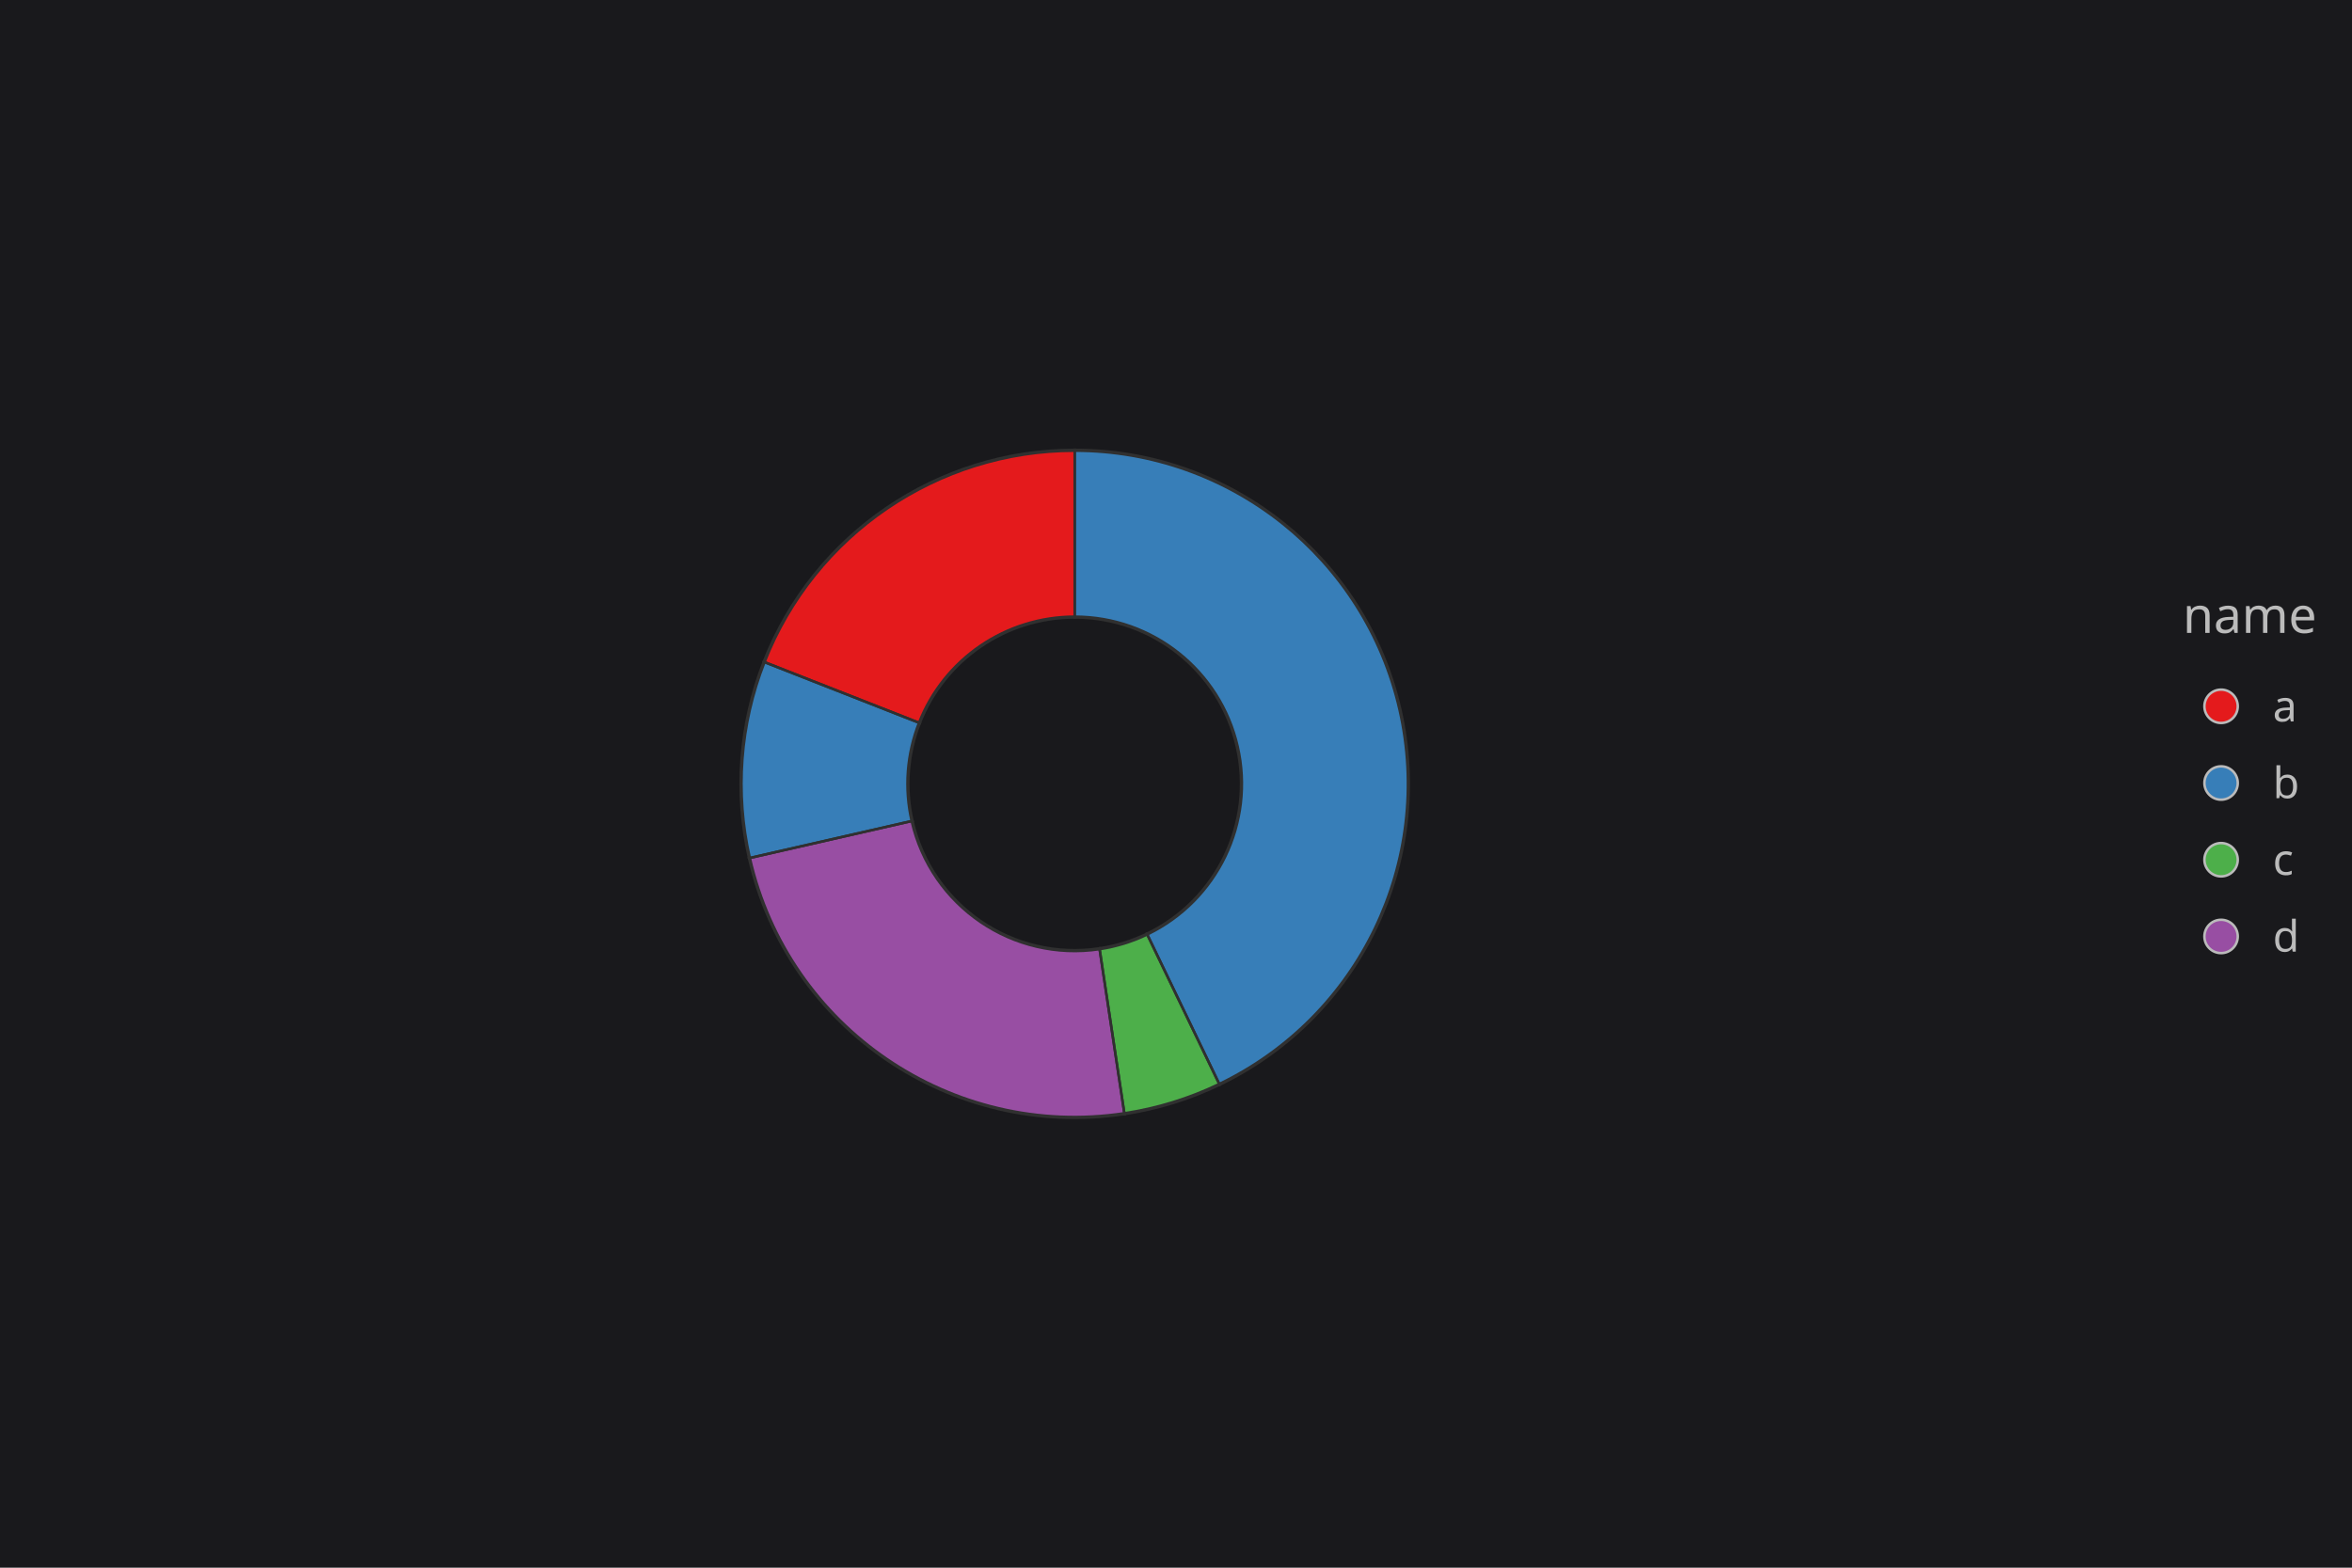
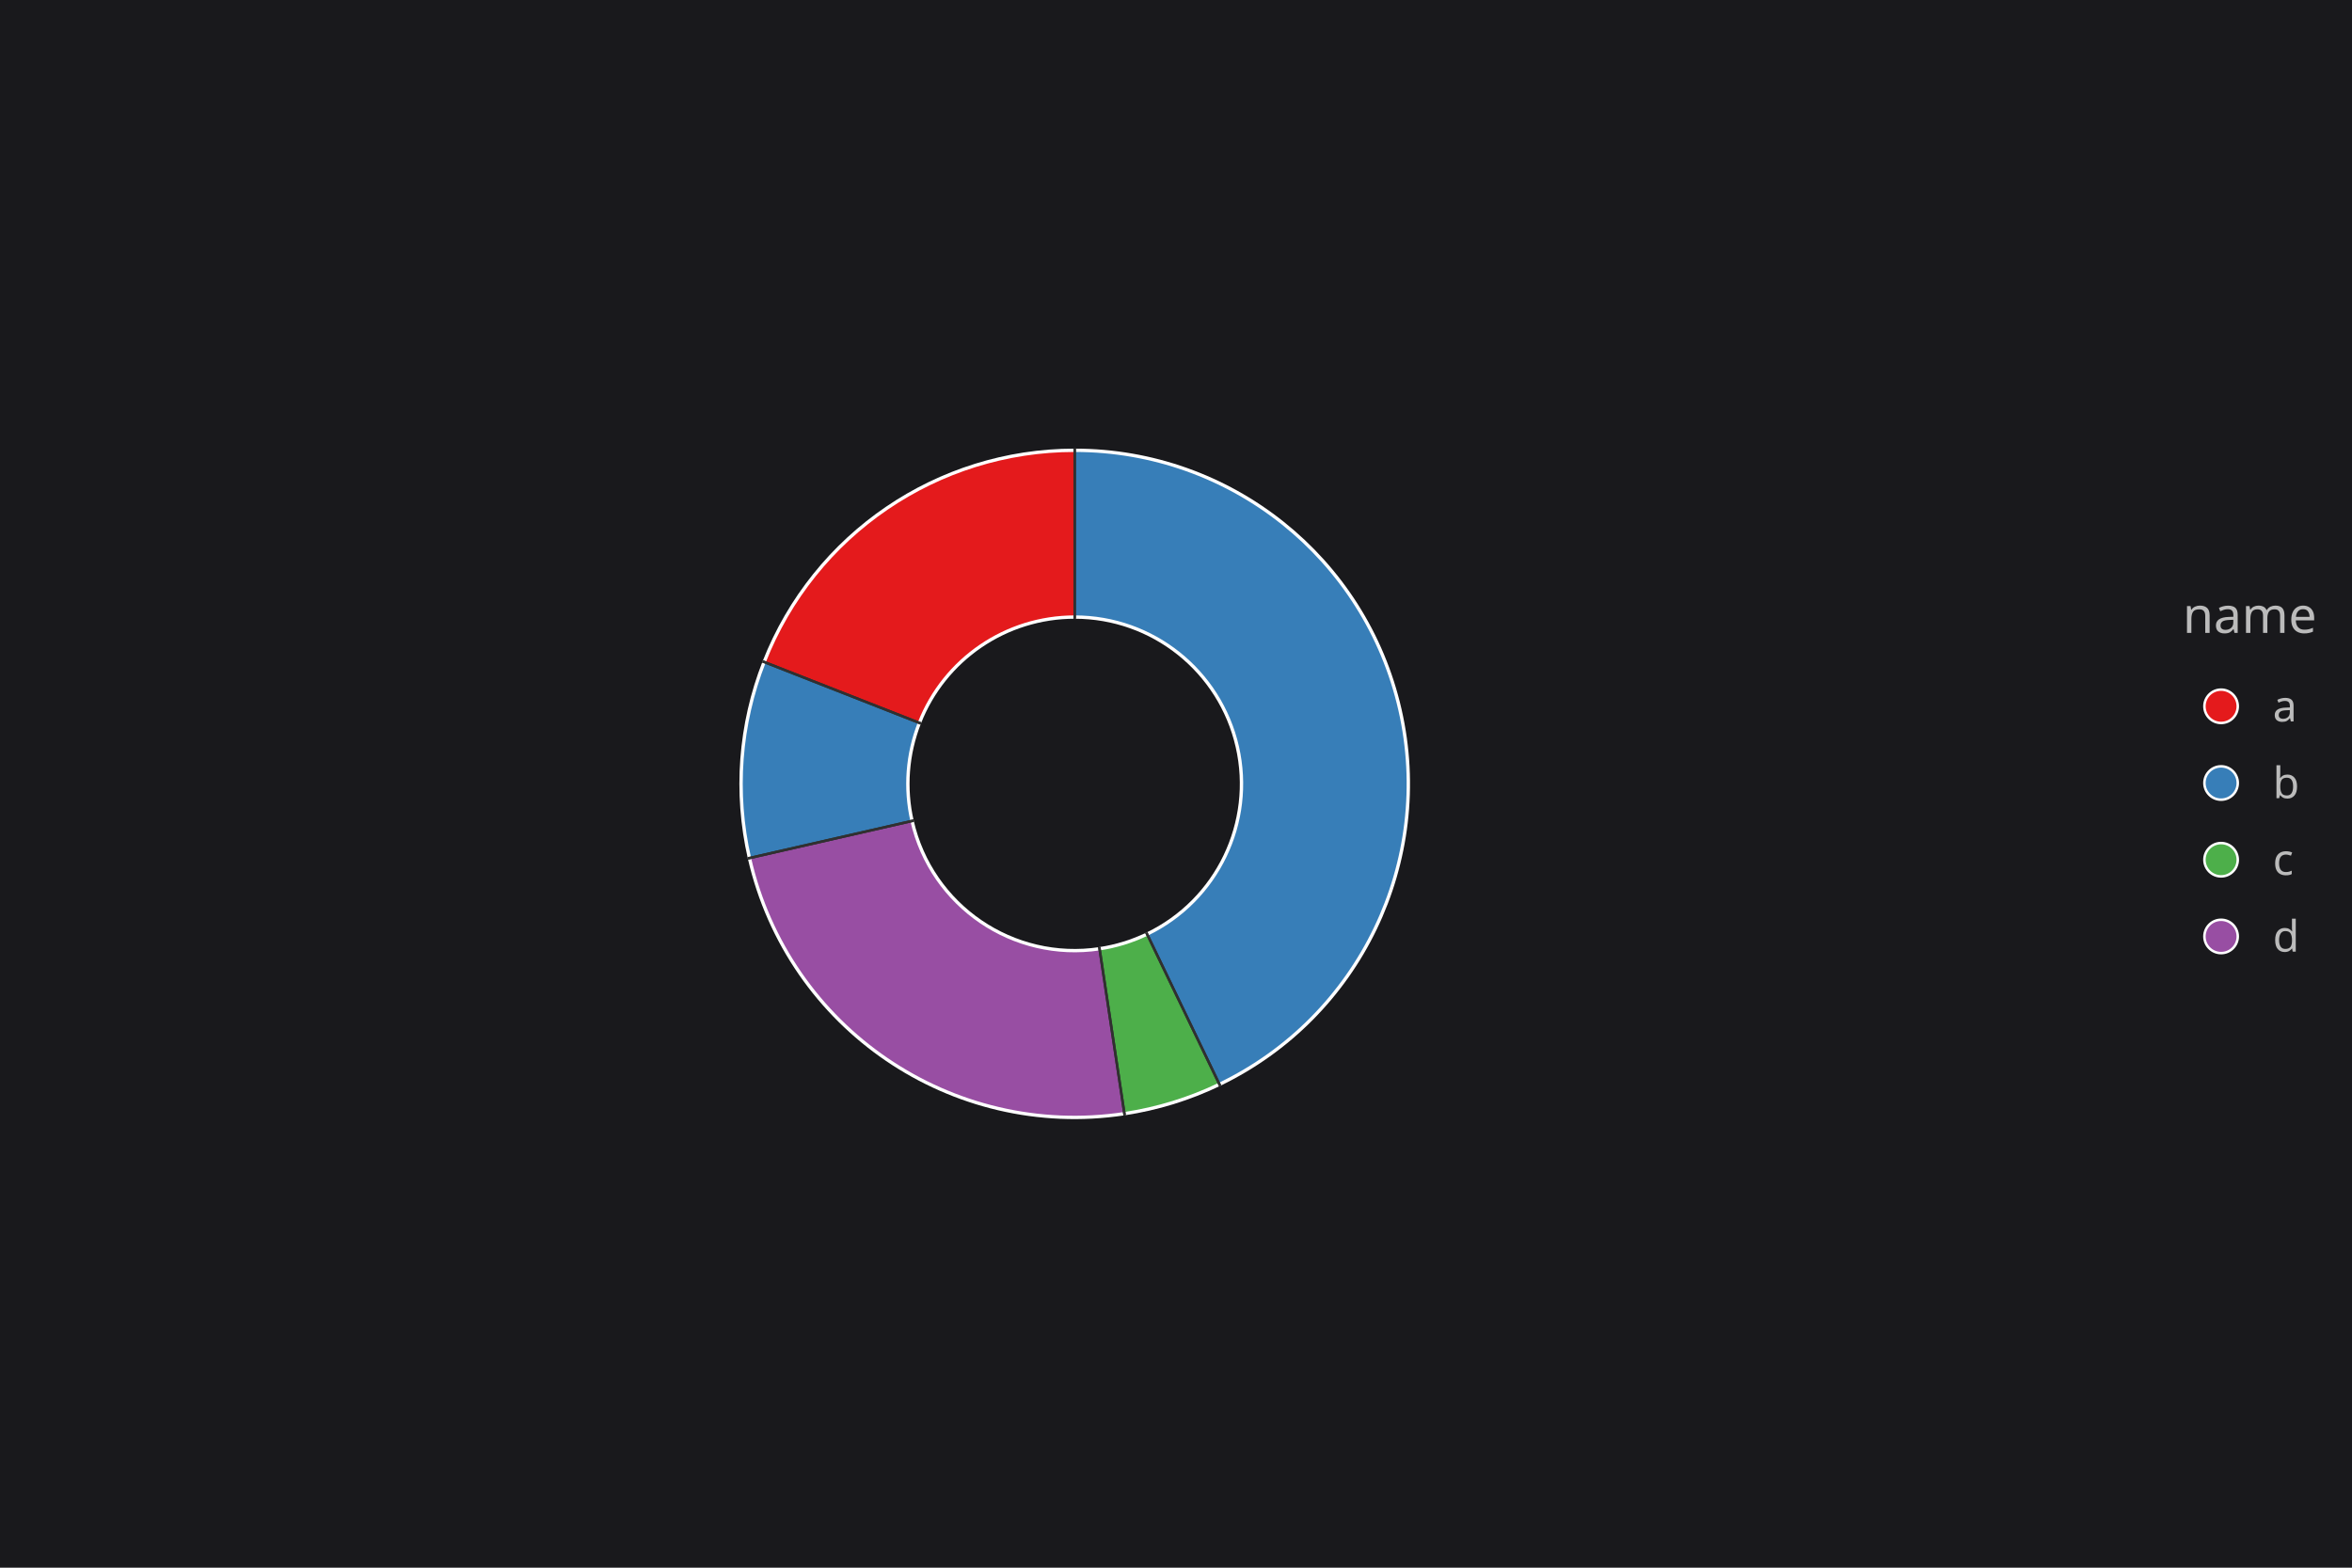
<svg xmlns="http://www.w3.org/2000/svg" display="block" class="plt-container" width="705.0" height="470.0">
  <style type="text/css">
  .plt-container {
   font-family: Lucida Grande, sans-serif;
   user-select: none;
   -webkit-user-select: none;
   -moz-user-select: none;
   -ms-user-select: none;
}
text {
   text-rendering: optimizeLegibility;
}
#xXxprefixXx0 .plot-title {
   fill: #bbbbbb;
   font-family: Lucida Grande, sans-serif;
   font-size: 16.0px;
   font-weight: normal;
   font-style: normal;   
}
#xXxprefixXx0 .plot-subtitle {
   fill: #bbbbbb;
   font-family: Lucida Grande, sans-serif;
   font-size: 15.0px;
   font-weight: normal;
   font-style: normal;   
}
#xXxprefixXx0 .plot-caption {
   fill: #bbbbbb;
   font-family: Lucida Grande, sans-serif;
   font-size: 13.0px;
   font-weight: normal;
   font-style: normal;   
}
#xXxprefixXx0 .legend-title {
   fill: #bbbbbb;
   font-family: Lucida Grande, sans-serif;
   font-size: 15.0px;
   font-weight: normal;
   font-style: normal;   
}
#xXxprefixXx0 .legend-item {
   fill: #bbbbbb;
   font-family: Lucida Grande, sans-serif;
   font-size: 13.0px;
   font-weight: normal;
   font-style: normal;   
}
#xXxprefixXx0 .axis-title-x {
   fill: #bbbbbb;
   font-family: Lucida Grande, sans-serif;
   font-size: 15.0px;
   font-weight: normal;
   font-style: normal;   
}
#xXxprefixXx0 .axis-text-x {
   fill: #bbbbbb;
   font-family: Lucida Grande, sans-serif;
   font-size: 13.0px;
   font-weight: normal;
   font-style: normal;   
}
#xXxprefixXx2 .axis-tooltip-text-x {
   fill: #303030;
   font-family: Lucida Grande, sans-serif;
   font-size: 13.0px;
   font-weight: normal;
   font-style: normal;   
}
#xXxprefixXx0 .axis-title-y {
   fill: #bbbbbb;
   font-family: Lucida Grande, sans-serif;
   font-size: 15.0px;
   font-weight: normal;
   font-style: normal;   
}
#xXxprefixXx0 .axis-text-y {
   fill: #bbbbbb;
   font-family: Lucida Grande, sans-serif;
   font-size: 13.0px;
   font-weight: normal;
   font-style: normal;   
}
#xXxprefixXx2 .axis-tooltip-text-y {
   fill: #303030;
   font-family: Lucida Grande, sans-serif;
   font-size: 13.0px;
   font-weight: normal;
   font-style: normal;   
}
#xXxprefixXx0 .facet-strip-text-x {
   fill: #bbbbbb;
   font-family: Lucida Grande, sans-serif;
   font-size: 13.0px;
   font-weight: normal;
   font-style: normal;   
}
#xXxprefixXx0 .facet-strip-text-y {
   fill: #bbbbbb;
   font-family: Lucida Grande, sans-serif;
   font-size: 13.0px;
   font-weight: normal;
   font-style: normal;   
}
#xXxprefixXx2 .tooltip-text {
   fill: #bbbbbb;
   font-family: Lucida Grande, sans-serif;
   font-size: 13.0px;
   font-weight: normal;
   font-style: normal;   
}
#xXxprefixXx2 .tooltip-title {
   fill: #bbbbbb;
   font-family: Lucida Grande, sans-serif;
   font-size: 13.0px;
   font-weight: bold;
   font-style: normal;   
}
#xXxprefixXx2 .tooltip-label {
   fill: #bbbbbb;
   font-family: Lucida Grande, sans-serif;
   font-size: 13.0px;
   font-weight: bold;
   font-style: normal;   
}

  </style>
  <g id="xXxprefixXx0">
    <path fill-rule="evenodd" fill="rgb(25,25,28)" fill-opacity="1.0" d="M0.0 0.0 L0.0 470.0 L705.0 470.0 L705.0 0.0 Z">
    </path>
    <g transform="translate(6.5 6.5 ) ">
      <g>
        <g transform="">
          <g>
          </g>
        </g>
        <g transform="">
          <g>
          </g>
        </g>
        <g transform="translate(0.0 457.0 ) ">
        </g>
        <g transform="">
        </g>
      </g>
      <g clip-path="url(#xXxprefixXx1)" clip-bounds-jfx="[rect (0.0, 0.0), (631.261, 457.0)]">
        <g transform="">
          <g>
            <g>
              <g>
                <path d="M269.087 210.233 L222.543 191.966 A100.0 100.0 0.0 0 1 315.63 128.5 L315.63 178.5 A50.0 50.0 0.0 0 0 269.087 210.233 " fill="rgb(228,26,28)" stroke-width="1.0" fill-opacity="1.0">
                </path>
              </g>
              <g>
                <path d="M315.63 178.5 L315.63 128.5 A100.0 100.0 0.0 0 1 359.019 318.597 L337.325 273.548 A50.0 50.0 0.0 0 0 315.63 178.5 " fill="rgb(55,126,184)" stroke-width="1.0" fill-opacity="1.0">
                </path>
              </g>
              <g>
                <path d="M337.325 273.548 L359.019 318.597 A100.0 100.0 0.0 0 1 330.535 327.383 L323.083 277.942 A50.0 50.0 0.0 0 0 337.325 273.548 " fill="rgb(77,175,74)" stroke-width="1.0" fill-opacity="1.0">
                </path>
              </g>
              <g>
                <path d="M323.083 277.942 L330.535 327.383 A100.0 100.0 0.0 0 1 218.138 250.752 L266.884 239.626 A50.0 50.0 0.0 0 0 323.083 277.942 " fill="rgb(152,78,163)" stroke-width="1.0" fill-opacity="1.0">
                </path>
              </g>
              <g>
                <path d="M266.884 239.626 L218.138 250.752 A100.0 100.0 0.0 0 1 222.543 191.966 L269.087 210.233 A50.0 50.0 0.0 0 0 266.884 239.626 " fill="rgb(55,126,184)" stroke-width="1.0" fill-opacity="1.0">
                </path>
              </g>
              <g>
-                 <path d="M222.543 191.966 A100.0 100.0 0.0 0 1 315.63 128.5 M315.63 178.5 A50.0 50.0 0.0 0 0 269.087 210.233 " fill="none" stroke-width="1.0" stroke="rgb(48,48,48)" stroke-opacity="1.0">
-                 </path>
-               </g>
-               <g>
-                 <path d="M315.63 128.5 A100.0 100.0 0.0 0 1 359.019 318.597 M337.325 273.548 A50.0 50.0 0.0 0 0 315.63 178.5 " fill="none" stroke-width="1.0" stroke="rgb(48,48,48)" stroke-opacity="1.0">
-                 </path>
-               </g>
-               <g>
-                 <path d="M359.019 318.597 A100.0 100.0 0.0 0 1 330.535 327.383 M323.083 277.942 A50.0 50.0 0.0 0 0 337.325 273.548 " fill="none" stroke-width="1.0" stroke="rgb(48,48,48)" stroke-opacity="1.0">
-                 </path>
-               </g>
-               <g>
-                 <path d="M330.535 327.383 A100.0 100.0 0.0 0 1 218.138 250.752 M266.884 239.626 A50.0 50.0 0.0 0 0 323.083 277.942 " fill="none" stroke-width="1.0" stroke="rgb(48,48,48)" stroke-opacity="1.0">
-                 </path>
-               </g>
-               <g>
-                 <path d="M218.138 250.752 A100.0 100.0 0.0 0 1 222.543 191.966 M269.087 210.233 A50.0 50.0 0.0 0 0 266.884 239.626 " fill="none" stroke-width="1.0" stroke="rgb(48,48,48)" stroke-opacity="1.0">
+                 <path d="M222.543 191.966 A100.0 100.0 0.0 0 1 315.63 128.5 M315.63 178.5 A50.0 50.0 0.0 0 0 269.087 210.233 " fill="none" stroke-width="1.0" stroke="rgb(255,255,255)" stroke-opacity="1.0">
+                 </path>
+               </g>
+               <g>
+                 <path d="M315.63 128.5 A100.0 100.0 0.0 0 1 359.019 318.597 M337.325 273.548 A50.0 50.0 0.0 0 0 315.63 178.5 " fill="none" stroke-width="1.0" stroke="rgb(255,255,255)" stroke-opacity="1.0">
+                 </path>
+               </g>
+               <g>
+                 <path d="M359.019 318.597 A100.0 100.0 0.0 0 1 330.535 327.383 M323.083 277.942 A50.0 50.0 0.0 0 0 337.325 273.548 " fill="none" stroke-width="1.0" stroke="rgb(255,255,255)" stroke-opacity="1.0">
+                 </path>
+               </g>
+               <g>
+                 <path d="M330.535 327.383 A100.0 100.0 0.0 0 1 218.138 250.752 M266.884 239.626 A50.0 50.0 0.0 0 0 323.083 277.942 " fill="none" stroke-width="1.0" stroke="rgb(255,255,255)" stroke-opacity="1.0">
+                 </path>
+               </g>
+               <g>
+                 <path d="M218.138 250.752 A100.0 100.0 0.0 0 1 222.543 191.966 M269.087 210.233 A50.0 50.0 0.0 0 0 266.884 239.626 " fill="none" stroke-width="1.0" stroke="rgb(255,255,255)" stroke-opacity="1.0">
                </path>
              </g>
              <g>
                <path d="M269.552 210.416 L222.078 191.783 M315.63 179.0 L315.63 128.0 " fill="none" stroke-width="0.75" stroke="rgb(48,48,48)" stroke-opacity="1.0">
                </path>
              </g>
              <g>
                <path d="M315.63 179.0 L315.63 128.0 M337.108 273.098 L359.236 319.047 " fill="none" stroke-width="0.75" stroke="rgb(48,48,48)" stroke-opacity="1.0">
                </path>
              </g>
              <g>
                <path d="M337.108 273.098 L359.236 319.047 M323.008 277.447 L330.609 327.877 " fill="none" stroke-width="0.75" stroke="rgb(48,48,48)" stroke-opacity="1.0">
                </path>
              </g>
              <g>
                <path d="M323.008 277.447 L330.609 327.877 M267.371 239.515 L217.65 250.863 " fill="none" stroke-width="0.75" stroke="rgb(48,48,48)" stroke-opacity="1.0">
                </path>
              </g>
              <g>
                <path d="M267.371 239.515 L217.65 250.863 M269.552 210.416 L222.078 191.783 " fill="none" stroke-width="0.75" stroke="rgb(48,48,48)" stroke-opacity="1.0">
                </path>
              </g>
            </g>
          </g>
        </g>
        <defs>
          <clipPath id="xXxprefixXx1">
            <rect x="0.0" y="0.0" width="631.261" height="457.0">
            </rect>
          </clipPath>
        </defs>
      </g>
      <g>
      </g>
    </g>
    <g transform="translate(644.2608 167.75 ) ">
      <rect x="5.0" y="5.0" height="124.5" width="50.739" stroke="rgb(187,187,187)" stroke-opacity="1.0" stroke-width="0.0" fill="rgb(25,25,28)" fill-opacity="1.0">
      </rect>
      <g transform="translate(10.0 10.0 ) ">
        <g transform="translate(0.0 12.0 ) ">
          <text class="legend-title" y="0.0">
            <tspan>name</tspan>
          </text>
        </g>
        <g transform="translate(0.0 22.5 ) ">
          <g transform="">
            <g>
              <rect x="0.0" y="0.0" height="23.0" width="23.0" stroke-width="0.0" fill="rgb(25,25,28)" fill-opacity="1.0">
              </rect>
              <g transform="translate(1.0 1.0 ) ">
                <g>
-                   <circle cx="10.5" cy="10.5" r="5.0" fill="rgb(228,26,28)" fill-opacity="1.0" stroke="rgb(187,187,187)" stroke-opacity="1.0" stroke-width="0.75">
+                   <circle cx="10.5" cy="10.5" r="5.0" fill="rgb(228,26,28)" fill-opacity="1.0" stroke="rgb(255,255,255)" stroke-opacity="1.0" stroke-width="0.75">
                  </circle>
                </g>
              </g>
              <rect x="0.0" y="0.0" height="23.0" width="23.0" stroke="rgb(25,25,28)" stroke-opacity="1.0" stroke-width="1.0" fill-opacity="0.0">
              </rect>
            </g>
            <g transform="translate(26.9903 16.05 ) ">
              <text class="legend-item" y="0.0">
                <tspan>a</tspan>
              </text>
            </g>
          </g>
          <g transform="translate(0.0 23.0 ) ">
            <g>
              <rect x="0.0" y="0.0" height="23.0" width="23.0" stroke-width="0.0" fill="rgb(25,25,28)" fill-opacity="1.0">
              </rect>
              <g transform="translate(1.0 1.0 ) ">
                <g>
-                   <circle cx="10.5" cy="10.5" r="5.0" fill="rgb(55,126,184)" fill-opacity="1.0" stroke="rgb(187,187,187)" stroke-opacity="1.0" stroke-width="0.75">
+                   <circle cx="10.5" cy="10.5" r="5.0" fill="rgb(55,126,184)" fill-opacity="1.0" stroke="rgb(255,255,255)" stroke-opacity="1.0" stroke-width="0.75">
                  </circle>
                </g>
              </g>
              <rect x="0.0" y="0.0" height="23.0" width="23.0" stroke="rgb(25,25,28)" stroke-opacity="1.0" stroke-width="1.0" fill-opacity="0.0">
              </rect>
            </g>
            <g transform="translate(26.9903 16.05 ) ">
              <text class="legend-item" y="0.0">
                <tspan>b</tspan>
              </text>
            </g>
          </g>
          <g transform="translate(0.0 46.0 ) ">
            <g>
              <rect x="0.0" y="0.0" height="23.0" width="23.0" stroke-width="0.0" fill="rgb(25,25,28)" fill-opacity="1.0">
              </rect>
              <g transform="translate(1.0 1.0 ) ">
                <g>
-                   <circle cx="10.5" cy="10.5" r="5.0" fill="rgb(77,175,74)" fill-opacity="1.0" stroke="rgb(187,187,187)" stroke-opacity="1.0" stroke-width="0.75">
+                   <circle cx="10.5" cy="10.5" r="5.0" fill="rgb(77,175,74)" fill-opacity="1.0" stroke="rgb(255,255,255)" stroke-opacity="1.0" stroke-width="0.75">
                  </circle>
                </g>
              </g>
              <rect x="0.0" y="0.0" height="23.0" width="23.0" stroke="rgb(25,25,28)" stroke-opacity="1.0" stroke-width="1.0" fill-opacity="0.0">
              </rect>
            </g>
            <g transform="translate(26.9903 16.05 ) ">
              <text class="legend-item" y="0.0">
                <tspan>c</tspan>
              </text>
            </g>
          </g>
          <g transform="translate(0.0 69.0 ) ">
            <g>
              <rect x="0.0" y="0.0" height="23.0" width="23.0" stroke-width="0.0" fill="rgb(25,25,28)" fill-opacity="1.0">
              </rect>
              <g transform="translate(1.0 1.0 ) ">
                <g>
-                   <circle cx="10.5" cy="10.5" r="5.0" fill="rgb(152,78,163)" fill-opacity="1.0" stroke="rgb(187,187,187)" stroke-opacity="1.0" stroke-width="0.75">
+                   <circle cx="10.5" cy="10.5" r="5.0" fill="rgb(152,78,163)" fill-opacity="1.0" stroke="rgb(255,255,255)" stroke-opacity="1.0" stroke-width="0.75">
                  </circle>
                </g>
              </g>
              <rect x="0.0" y="0.0" height="23.0" width="23.0" stroke="rgb(25,25,28)" stroke-opacity="1.0" stroke-width="1.0" fill-opacity="0.0">
              </rect>
            </g>
            <g transform="translate(26.9903 16.05 ) ">
              <text class="legend-item" y="0.0">
                <tspan>d</tspan>
              </text>
            </g>
          </g>
        </g>
      </g>
    </g>
    <path fill="rgb(0,0,0)" fill-opacity="0.0" stroke="rgb(187,187,187)" stroke-opacity="1.0" stroke-width="0.0" d="M0.0 0.0 L0.0 470.0 L705.0 470.0 L705.0 0.0 Z">
    </path>
  </g>
  <g id="xXxprefixXx2">
  </g>
</svg>
